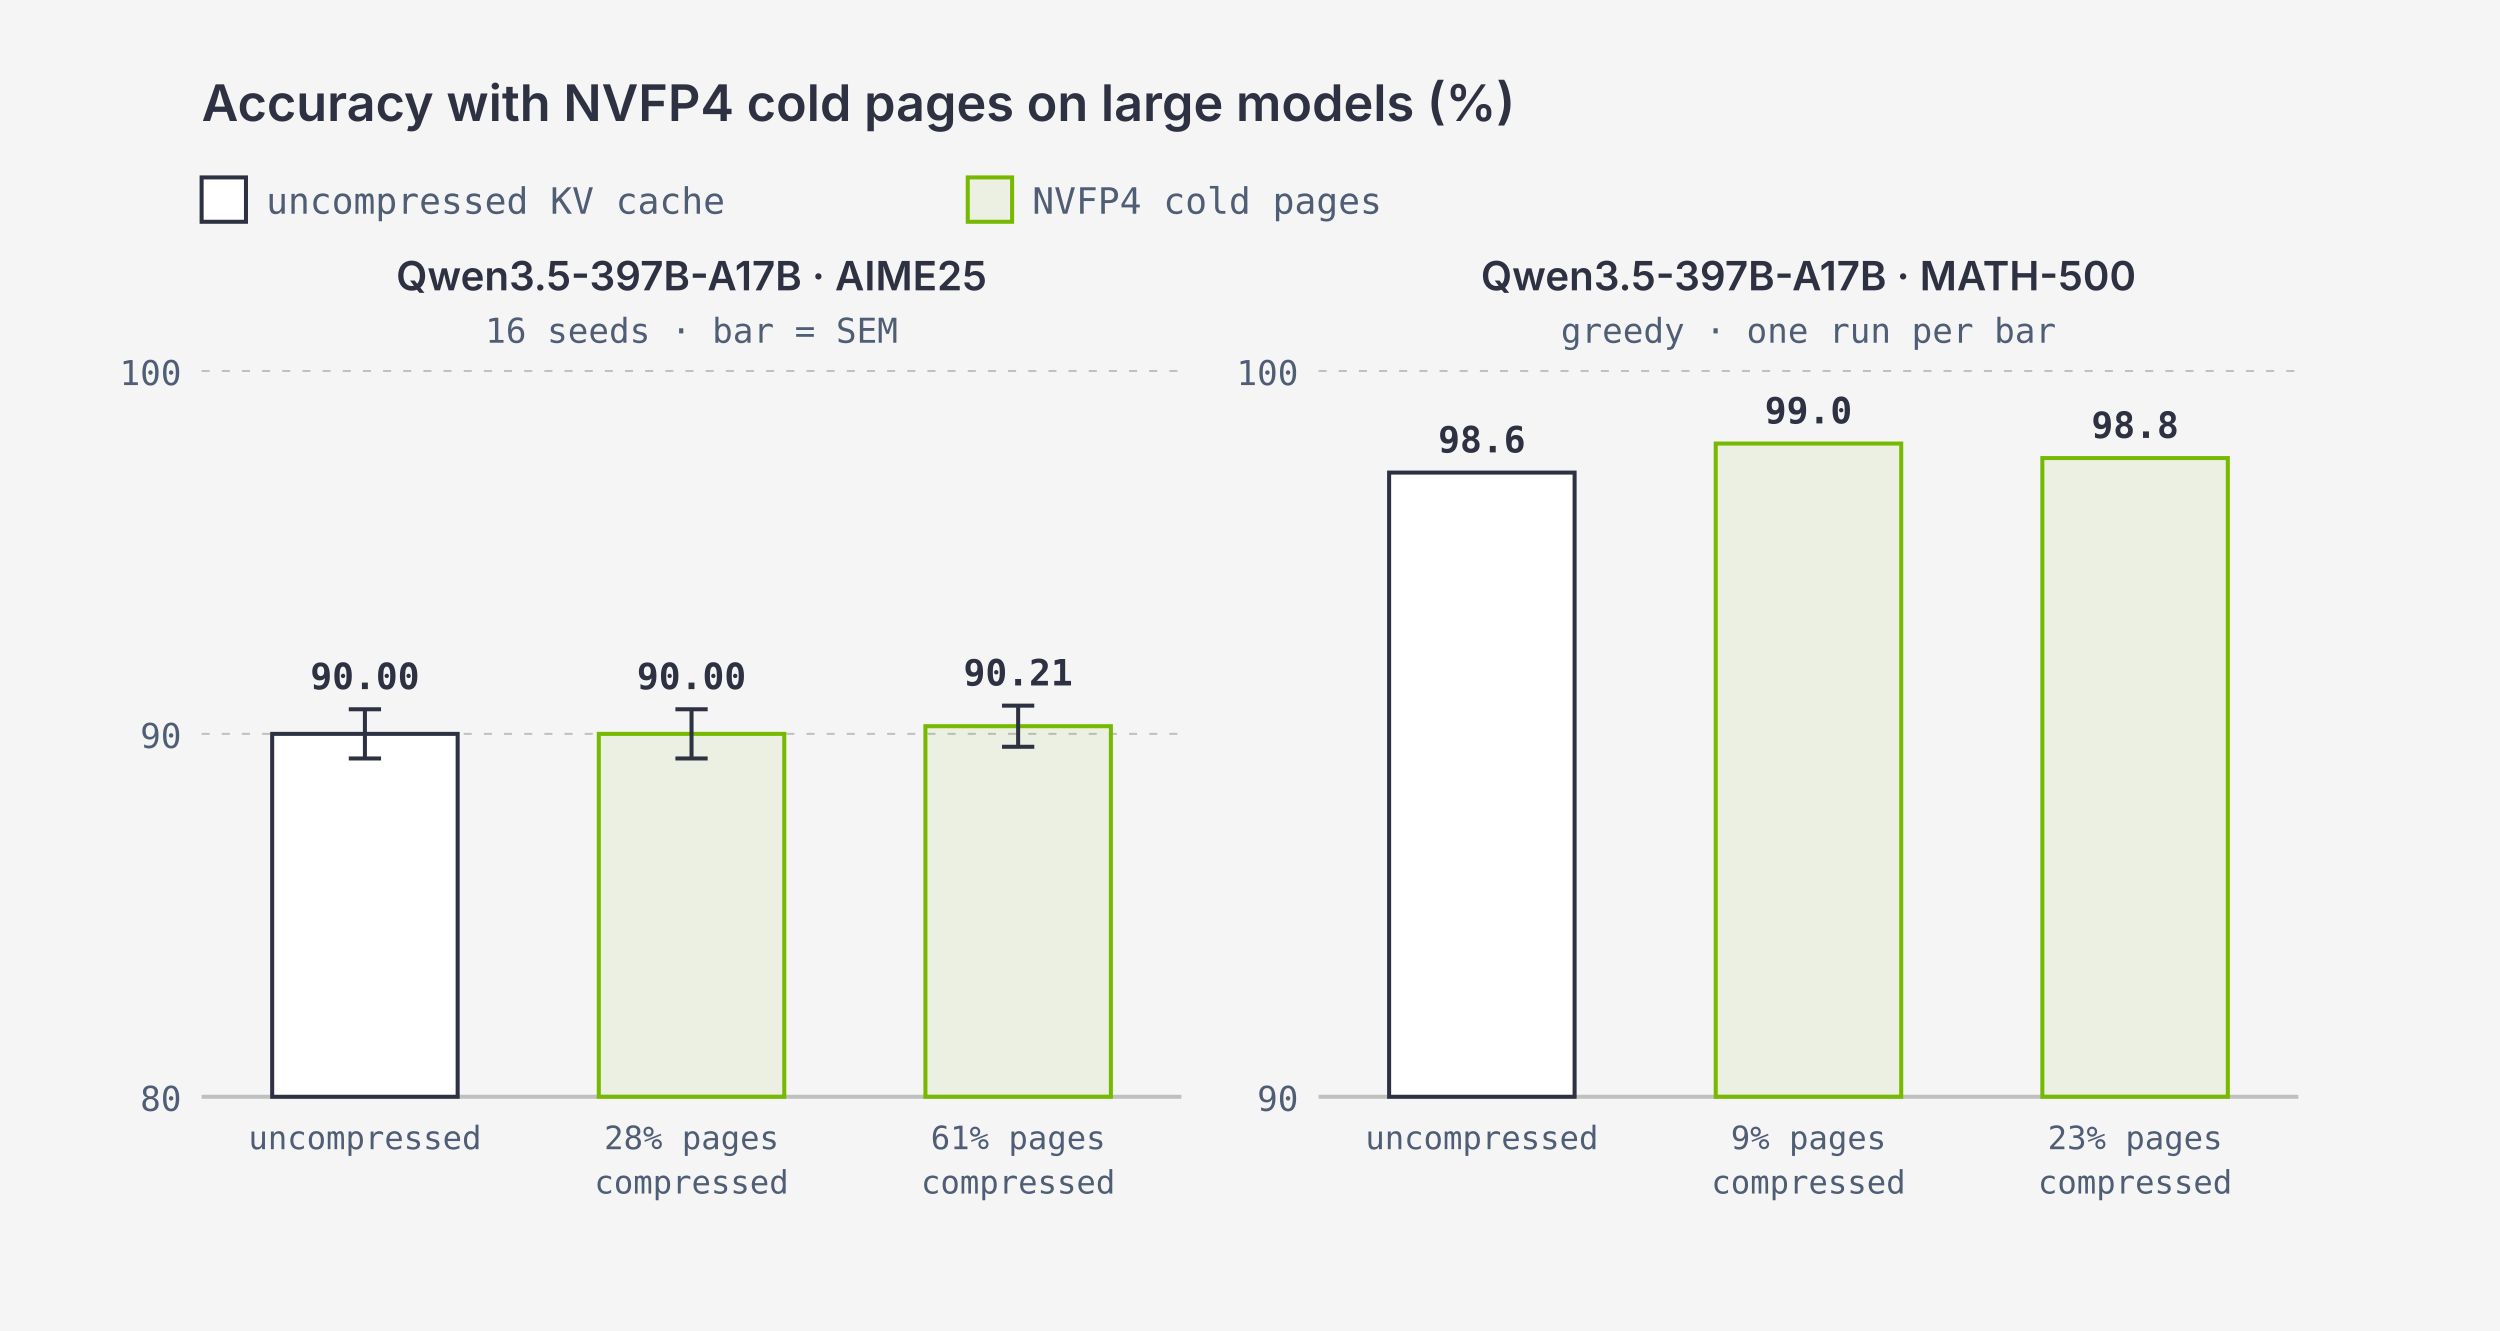
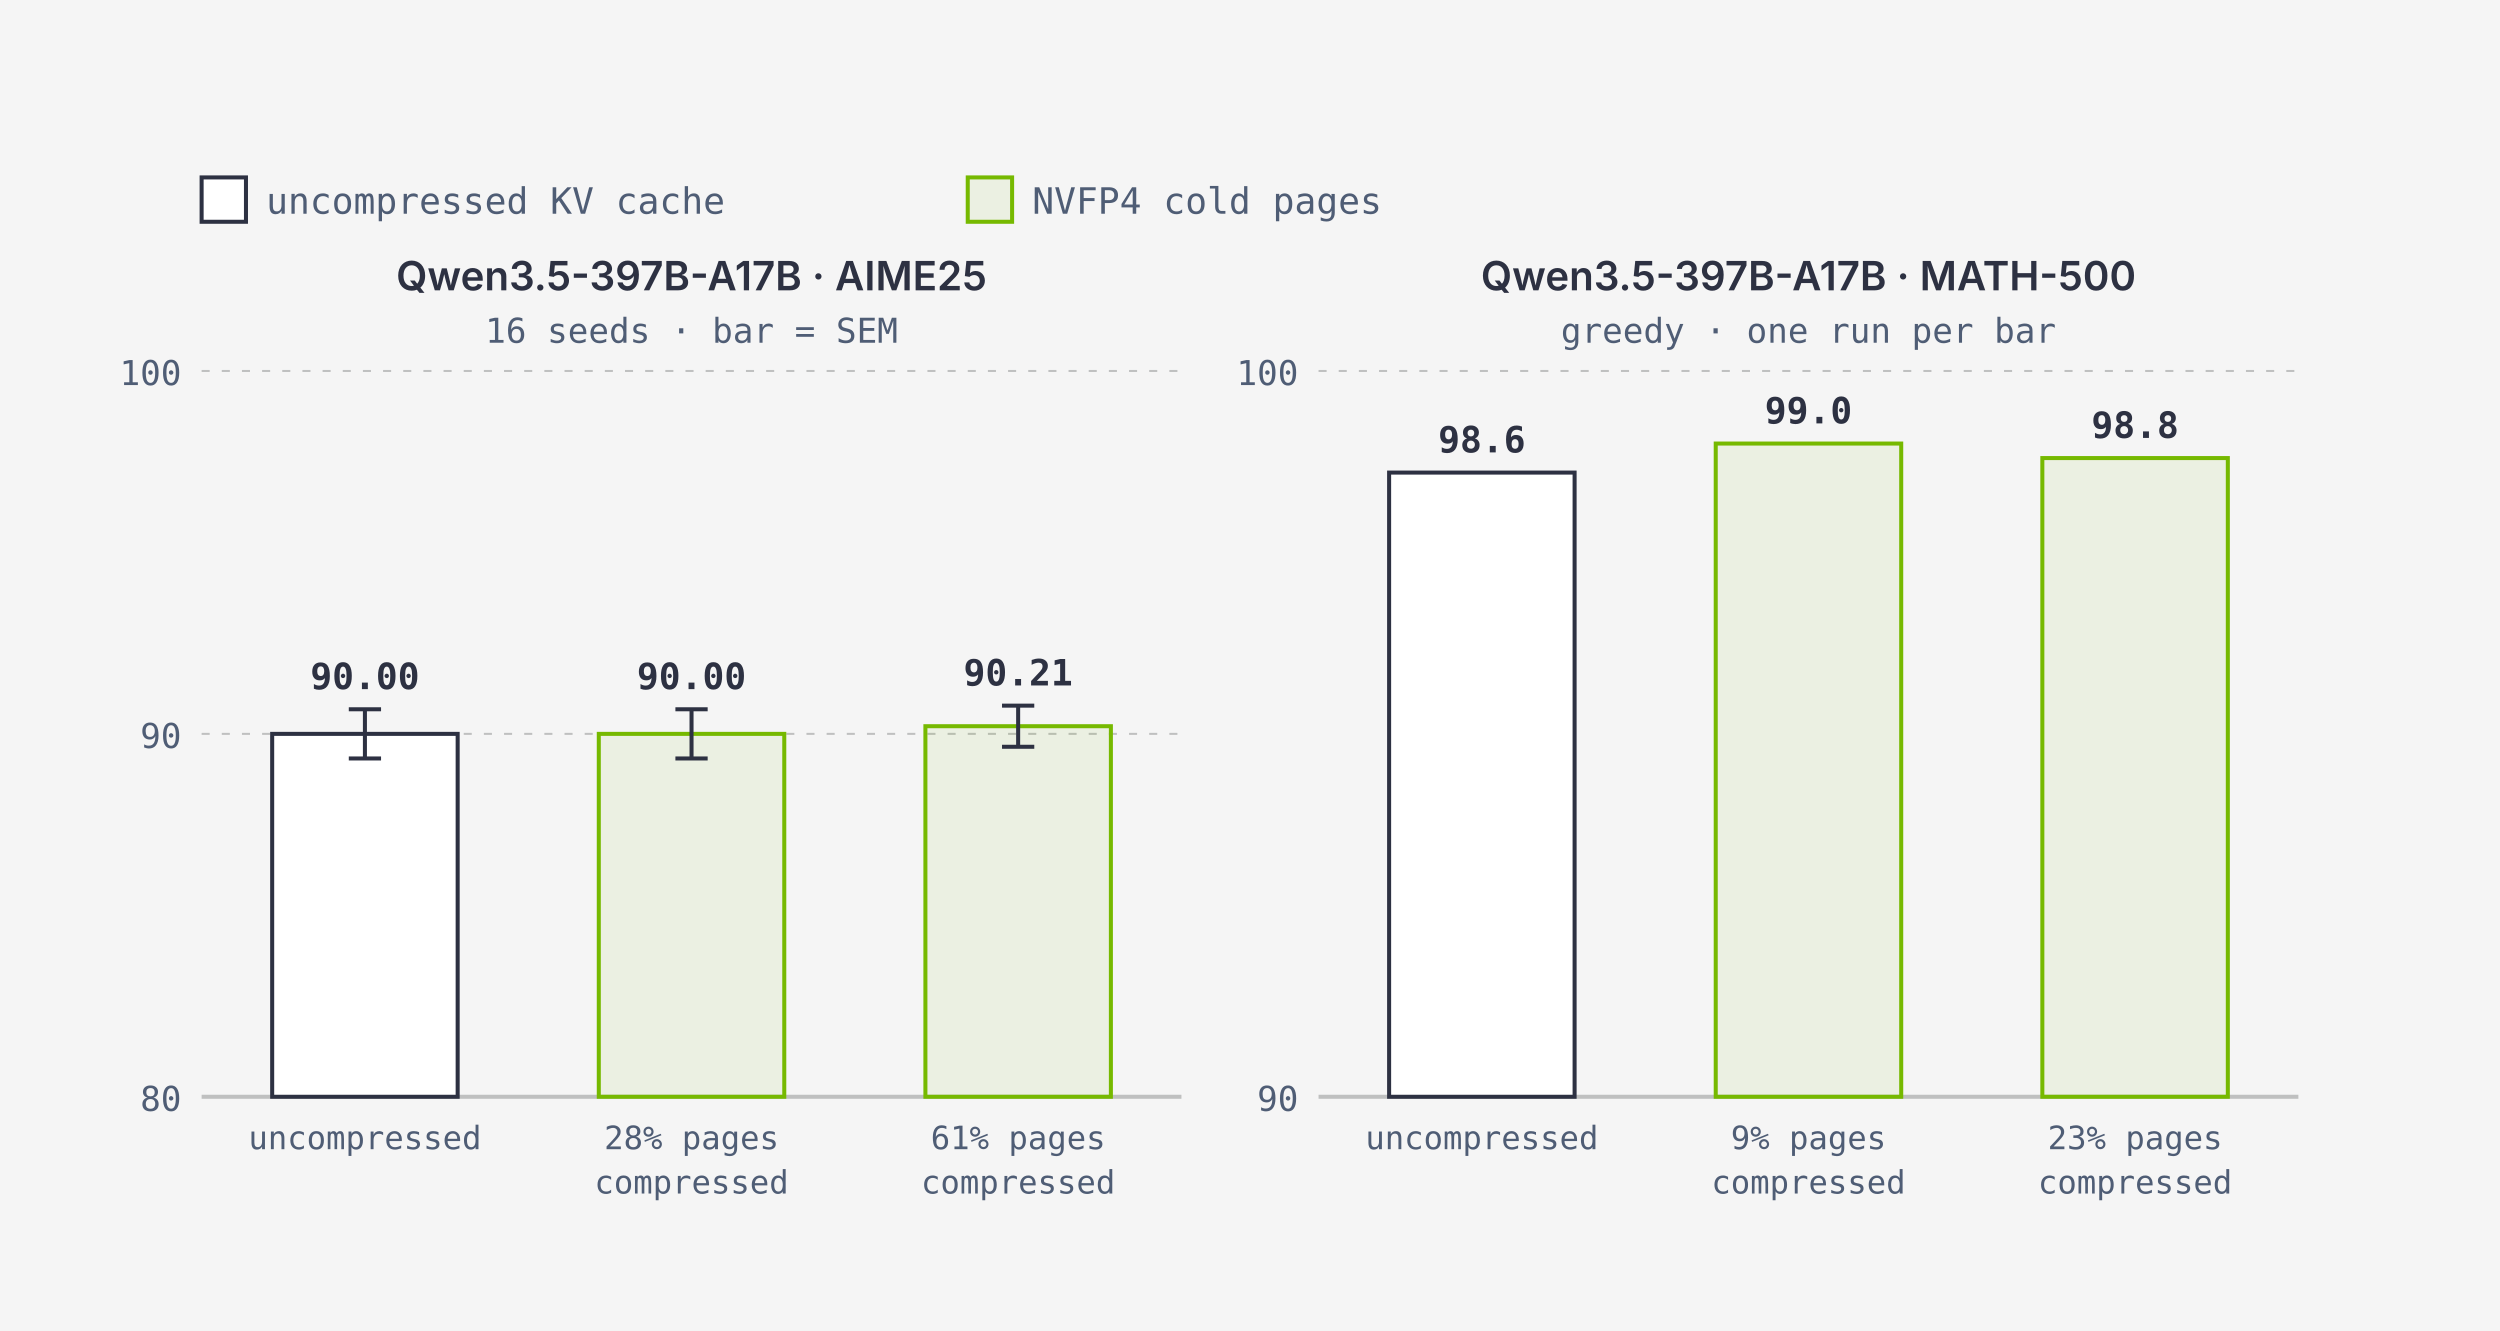
<svg xmlns="http://www.w3.org/2000/svg" viewBox="0 0 620 330" width="620" height="330">
  <defs>
    <marker id="ah" markerWidth="8" markerHeight="8" refX="7" refY="4" orient="auto" markerUnits="userSpaceOnUse">
      <path d="M0,0.5 L7,4 L0,7.5" fill="none" stroke="#4f5d75" stroke-width="1" />
    </marker>
  </defs>
  <rect width="620" height="330" fill="#f5f5f5" />
-   <text x="50.0" y="30.0" font-family="'Geist','Inter',system-ui,-apple-system,'Segoe UI',sans-serif" font-size="12.5" font-weight="600" fill="#2d3142" text-anchor="start">Accuracy with NVFP4 cold pages on large models (%)</text>
  <rect x="50" y="44" width="11" height="11" fill="#ffffff" stroke="#2d3142" />
  <text x="66.0" y="53.0" font-family="'Geist Mono','SFMono-Regular',Menlo,Consolas,monospace" font-size="9" font-weight="500" fill="#4f5d75" text-anchor="start">uncompressed KV cache</text>
  <rect x="240" y="44" width="11" height="11" fill="rgba(118,185,0,0.08)" stroke="#76B900" />
  <text x="256.0" y="53.0" font-family="'Geist Mono','SFMono-Regular',Menlo,Consolas,monospace" font-size="9" font-weight="500" fill="#4f5d75" text-anchor="start">NVFP4 cold pages</text>
  <text x="171.5" y="72.0" font-family="'Geist','Inter',system-ui,-apple-system,'Segoe UI',sans-serif" font-size="10" font-weight="600" fill="#2d3142" text-anchor="middle">Qwen3.5-397B-A17B · AIME25</text>
  <text x="171.5" y="85.0" font-family="'Geist Mono','SFMono-Regular',Menlo,Consolas,monospace" font-size="8.5" font-weight="500" fill="#4f5d75" text-anchor="middle">16 seeds · bar = SEM</text>
  <line x1="50.0" y1="272.0" x2="293.0" y2="272.0" stroke="#bfc0c0" stroke-width="1" />
  <text x="45.0" y="275.5" font-family="'Geist Mono','SFMono-Regular',Menlo,Consolas,monospace" font-size="8.5" font-weight="500" fill="#4f5d75" text-anchor="end">80</text>
  <line x1="50.0" y1="182.0" x2="293.0" y2="182.0" stroke="#bfc0c0" stroke-width="0.5" stroke-dasharray="2,3" />
  <text x="45.0" y="185.5" font-family="'Geist Mono','SFMono-Regular',Menlo,Consolas,monospace" font-size="8.5" font-weight="500" fill="#4f5d75" text-anchor="end">90</text>
  <line x1="50.0" y1="92.0" x2="293.0" y2="92.0" stroke="#bfc0c0" stroke-width="0.5" stroke-dasharray="2,3" />
  <text x="45.0" y="95.5" font-family="'Geist Mono','SFMono-Regular',Menlo,Consolas,monospace" font-size="8.5" font-weight="500" fill="#4f5d75" text-anchor="end">100</text>
  <rect x="67.5" y="182.0" width="46" height="90.0" fill="#ffffff" stroke="#2d3142" stroke-width="1" />
  <line x1="90.5" y1="175.9" x2="90.5" y2="188.1" stroke="#2d3142" stroke-width="1" />
  <line x1="86.5" y1="175.9" x2="94.5" y2="175.9" stroke="#2d3142" stroke-width="1" />
  <line x1="86.5" y1="188.1" x2="94.5" y2="188.1" stroke="#2d3142" stroke-width="1" />
  <text x="90.5" y="170.9" font-family="'Geist Mono','SFMono-Regular',Menlo,Consolas,monospace" font-size="9" font-weight="600" fill="#2d3142" text-anchor="middle">90.00</text>
  <text x="90.5" y="285.0" font-family="'Geist Mono','SFMono-Regular',Menlo,Consolas,monospace" font-size="8" font-weight="500" fill="#4f5d75" text-anchor="middle">uncompressed</text>
  <rect x="148.5" y="182.0" width="46" height="90.0" fill="rgba(118,185,0,0.08)" stroke="#76B900" stroke-width="1" />
  <line x1="171.5" y1="175.9" x2="171.5" y2="188.1" stroke="#2d3142" stroke-width="1" />
  <line x1="167.5" y1="175.9" x2="175.5" y2="175.9" stroke="#2d3142" stroke-width="1" />
  <line x1="167.5" y1="188.1" x2="175.5" y2="188.1" stroke="#2d3142" stroke-width="1" />
  <text x="171.5" y="170.9" font-family="'Geist Mono','SFMono-Regular',Menlo,Consolas,monospace" font-size="9" font-weight="600" fill="#2d3142" text-anchor="middle">90.00</text>
  <text x="171.5" y="285.0" font-family="'Geist Mono','SFMono-Regular',Menlo,Consolas,monospace" font-size="8" font-weight="500" fill="#4f5d75" text-anchor="middle">28% pages</text>
  <text x="171.5" y="296.0" font-family="'Geist Mono','SFMono-Regular',Menlo,Consolas,monospace" font-size="8" font-weight="500" fill="#4f5d75" text-anchor="middle">compressed</text>
  <rect x="229.5" y="180.1" width="46" height="91.9" fill="rgba(118,185,0,0.08)" stroke="#76B900" stroke-width="1" />
  <line x1="252.5" y1="175.0" x2="252.5" y2="185.2" stroke="#2d3142" stroke-width="1" />
  <line x1="248.5" y1="175.0" x2="256.5" y2="175.0" stroke="#2d3142" stroke-width="1" />
  <line x1="248.5" y1="185.2" x2="256.5" y2="185.2" stroke="#2d3142" stroke-width="1" />
  <text x="252.5" y="170.0" font-family="'Geist Mono','SFMono-Regular',Menlo,Consolas,monospace" font-size="9" font-weight="600" fill="#2d3142" text-anchor="middle">90.21</text>
  <text x="252.5" y="285.0" font-family="'Geist Mono','SFMono-Regular',Menlo,Consolas,monospace" font-size="8" font-weight="500" fill="#4f5d75" text-anchor="middle">61% pages</text>
  <text x="252.5" y="296.0" font-family="'Geist Mono','SFMono-Regular',Menlo,Consolas,monospace" font-size="8" font-weight="500" fill="#4f5d75" text-anchor="middle">compressed</text>
  <text x="448.5" y="72.0" font-family="'Geist','Inter',system-ui,-apple-system,'Segoe UI',sans-serif" font-size="10" font-weight="600" fill="#2d3142" text-anchor="middle">Qwen3.5-397B-A17B · MATH-500</text>
  <text x="448.5" y="85.0" font-family="'Geist Mono','SFMono-Regular',Menlo,Consolas,monospace" font-size="8.5" font-weight="500" fill="#4f5d75" text-anchor="middle">greedy · one run per bar</text>
  <line x1="327.0" y1="272.0" x2="570.0" y2="272.0" stroke="#bfc0c0" stroke-width="1" />
  <text x="322.0" y="275.5" font-family="'Geist Mono','SFMono-Regular',Menlo,Consolas,monospace" font-size="8.5" font-weight="500" fill="#4f5d75" text-anchor="end">90</text>
  <line x1="327.0" y1="92.0" x2="570.0" y2="92.0" stroke="#bfc0c0" stroke-width="0.5" stroke-dasharray="2,3" />
  <text x="322.0" y="95.5" font-family="'Geist Mono','SFMono-Regular',Menlo,Consolas,monospace" font-size="8.5" font-weight="500" fill="#4f5d75" text-anchor="end">100</text>
  <rect x="344.5" y="117.2" width="46" height="154.8" fill="#ffffff" stroke="#2d3142" stroke-width="1" />
  <text x="367.5" y="112.2" font-family="'Geist Mono','SFMono-Regular',Menlo,Consolas,monospace" font-size="9" font-weight="600" fill="#2d3142" text-anchor="middle">98.6</text>
  <text x="367.5" y="285.0" font-family="'Geist Mono','SFMono-Regular',Menlo,Consolas,monospace" font-size="8" font-weight="500" fill="#4f5d75" text-anchor="middle">uncompressed</text>
  <rect x="425.5" y="110.0" width="46" height="162.0" fill="rgba(118,185,0,0.08)" stroke="#76B900" stroke-width="1" />
  <text x="448.5" y="105.0" font-family="'Geist Mono','SFMono-Regular',Menlo,Consolas,monospace" font-size="9" font-weight="600" fill="#2d3142" text-anchor="middle">99.0</text>
  <text x="448.5" y="285.0" font-family="'Geist Mono','SFMono-Regular',Menlo,Consolas,monospace" font-size="8" font-weight="500" fill="#4f5d75" text-anchor="middle">9% pages</text>
  <text x="448.5" y="296.0" font-family="'Geist Mono','SFMono-Regular',Menlo,Consolas,monospace" font-size="8" font-weight="500" fill="#4f5d75" text-anchor="middle">compressed</text>
  <rect x="506.5" y="113.6" width="46" height="158.4" fill="rgba(118,185,0,0.08)" stroke="#76B900" stroke-width="1" />
  <text x="529.5" y="108.6" font-family="'Geist Mono','SFMono-Regular',Menlo,Consolas,monospace" font-size="9" font-weight="600" fill="#2d3142" text-anchor="middle">98.8</text>
  <text x="529.5" y="285.0" font-family="'Geist Mono','SFMono-Regular',Menlo,Consolas,monospace" font-size="8" font-weight="500" fill="#4f5d75" text-anchor="middle">23% pages</text>
  <text x="529.5" y="296.0" font-family="'Geist Mono','SFMono-Regular',Menlo,Consolas,monospace" font-size="8" font-weight="500" fill="#4f5d75" text-anchor="middle">compressed</text>
</svg>
